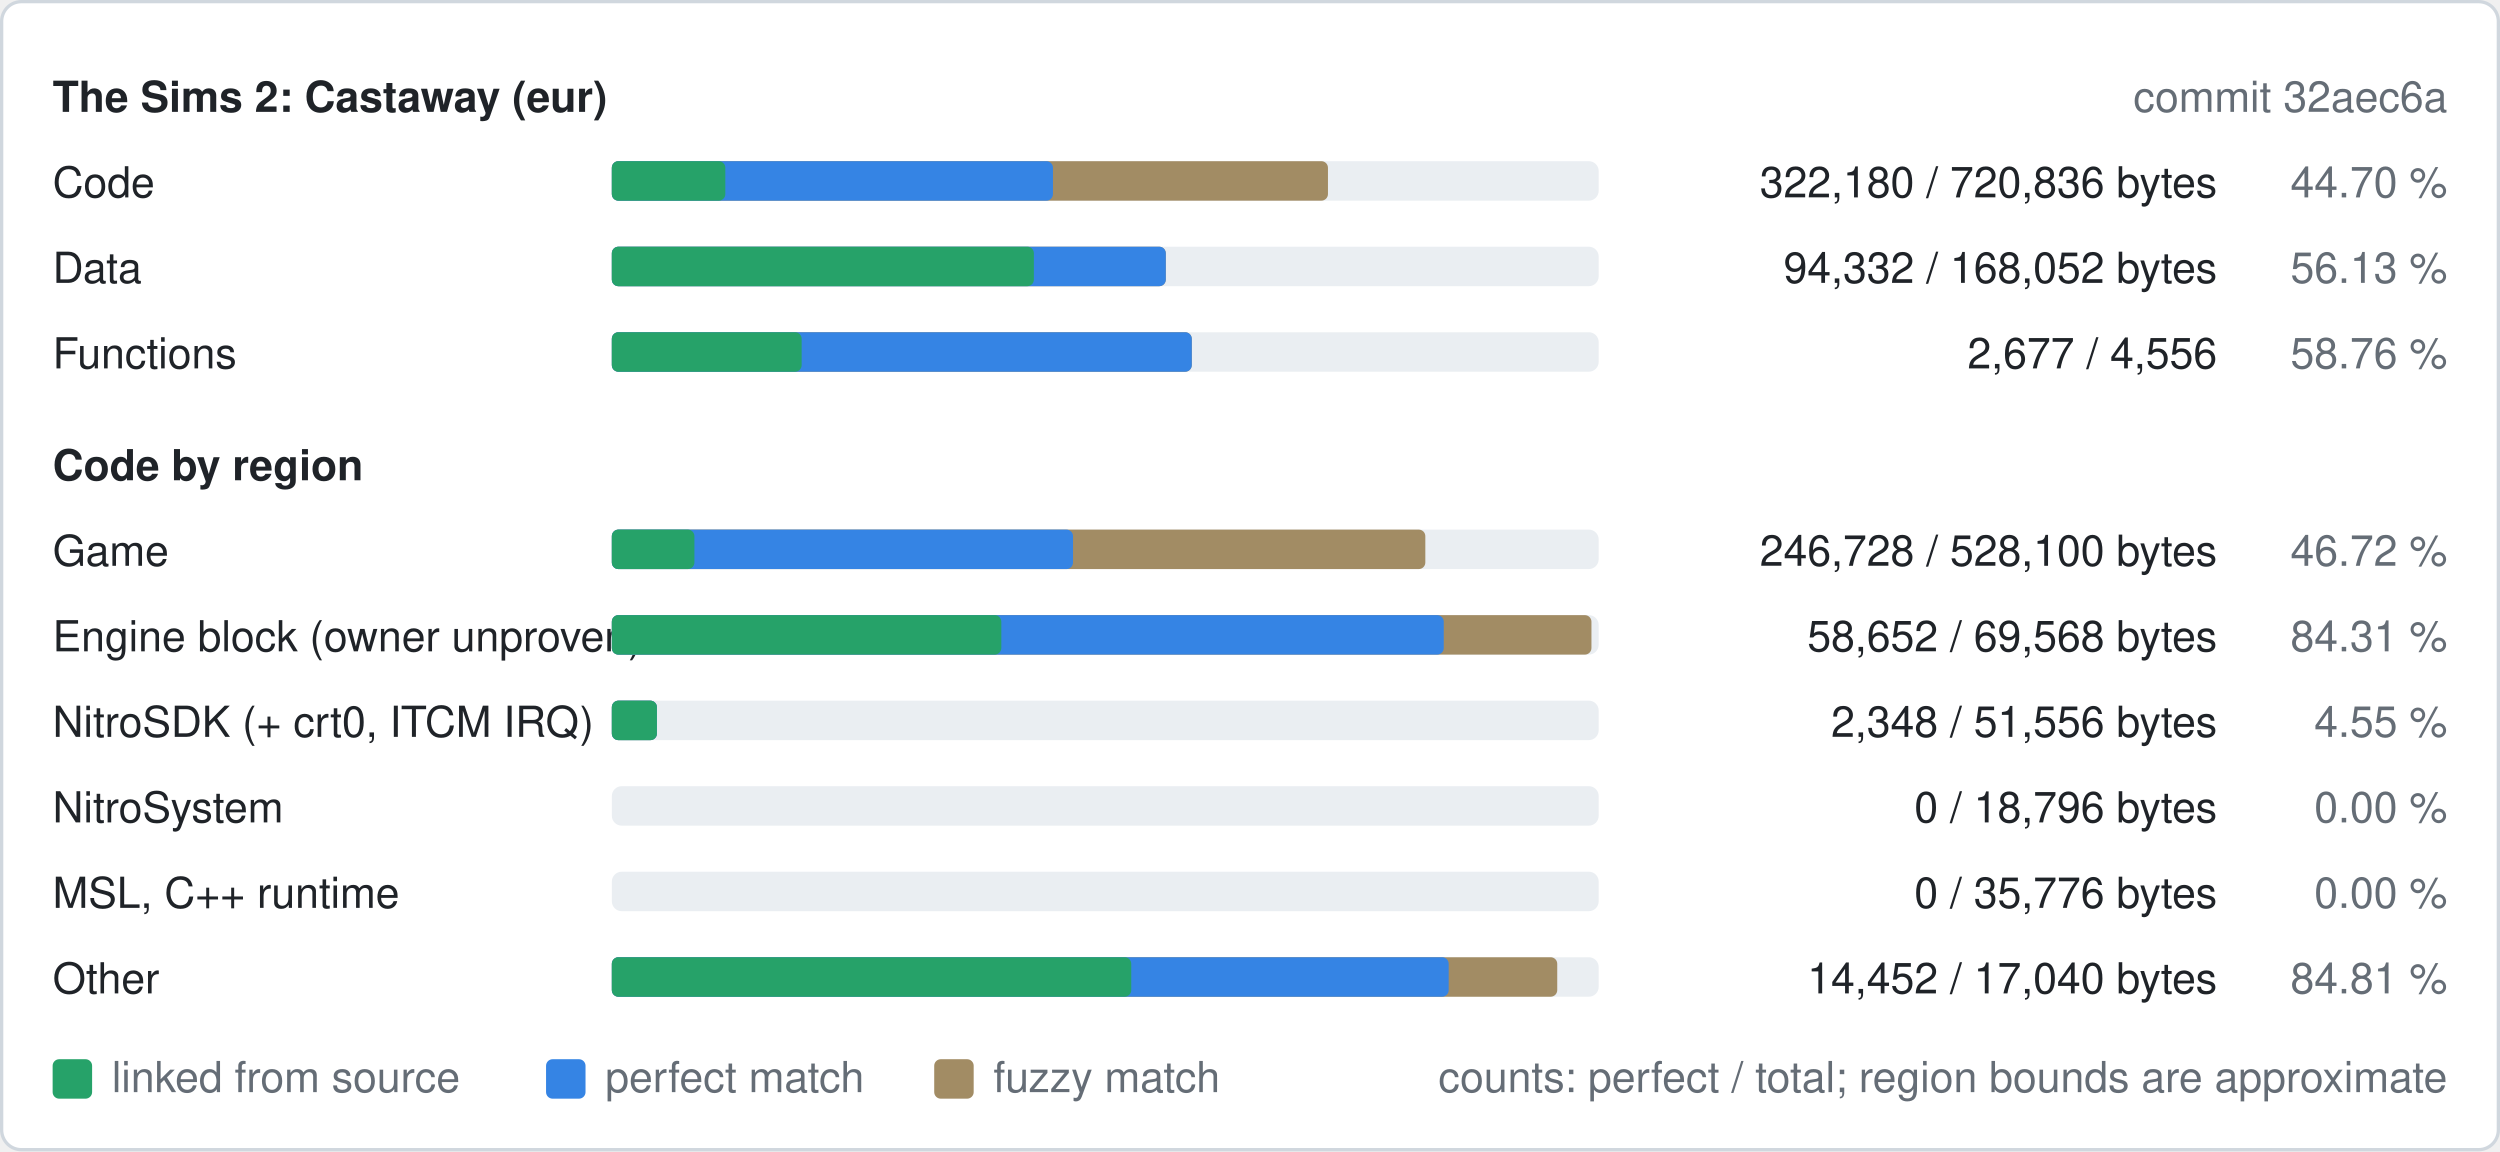
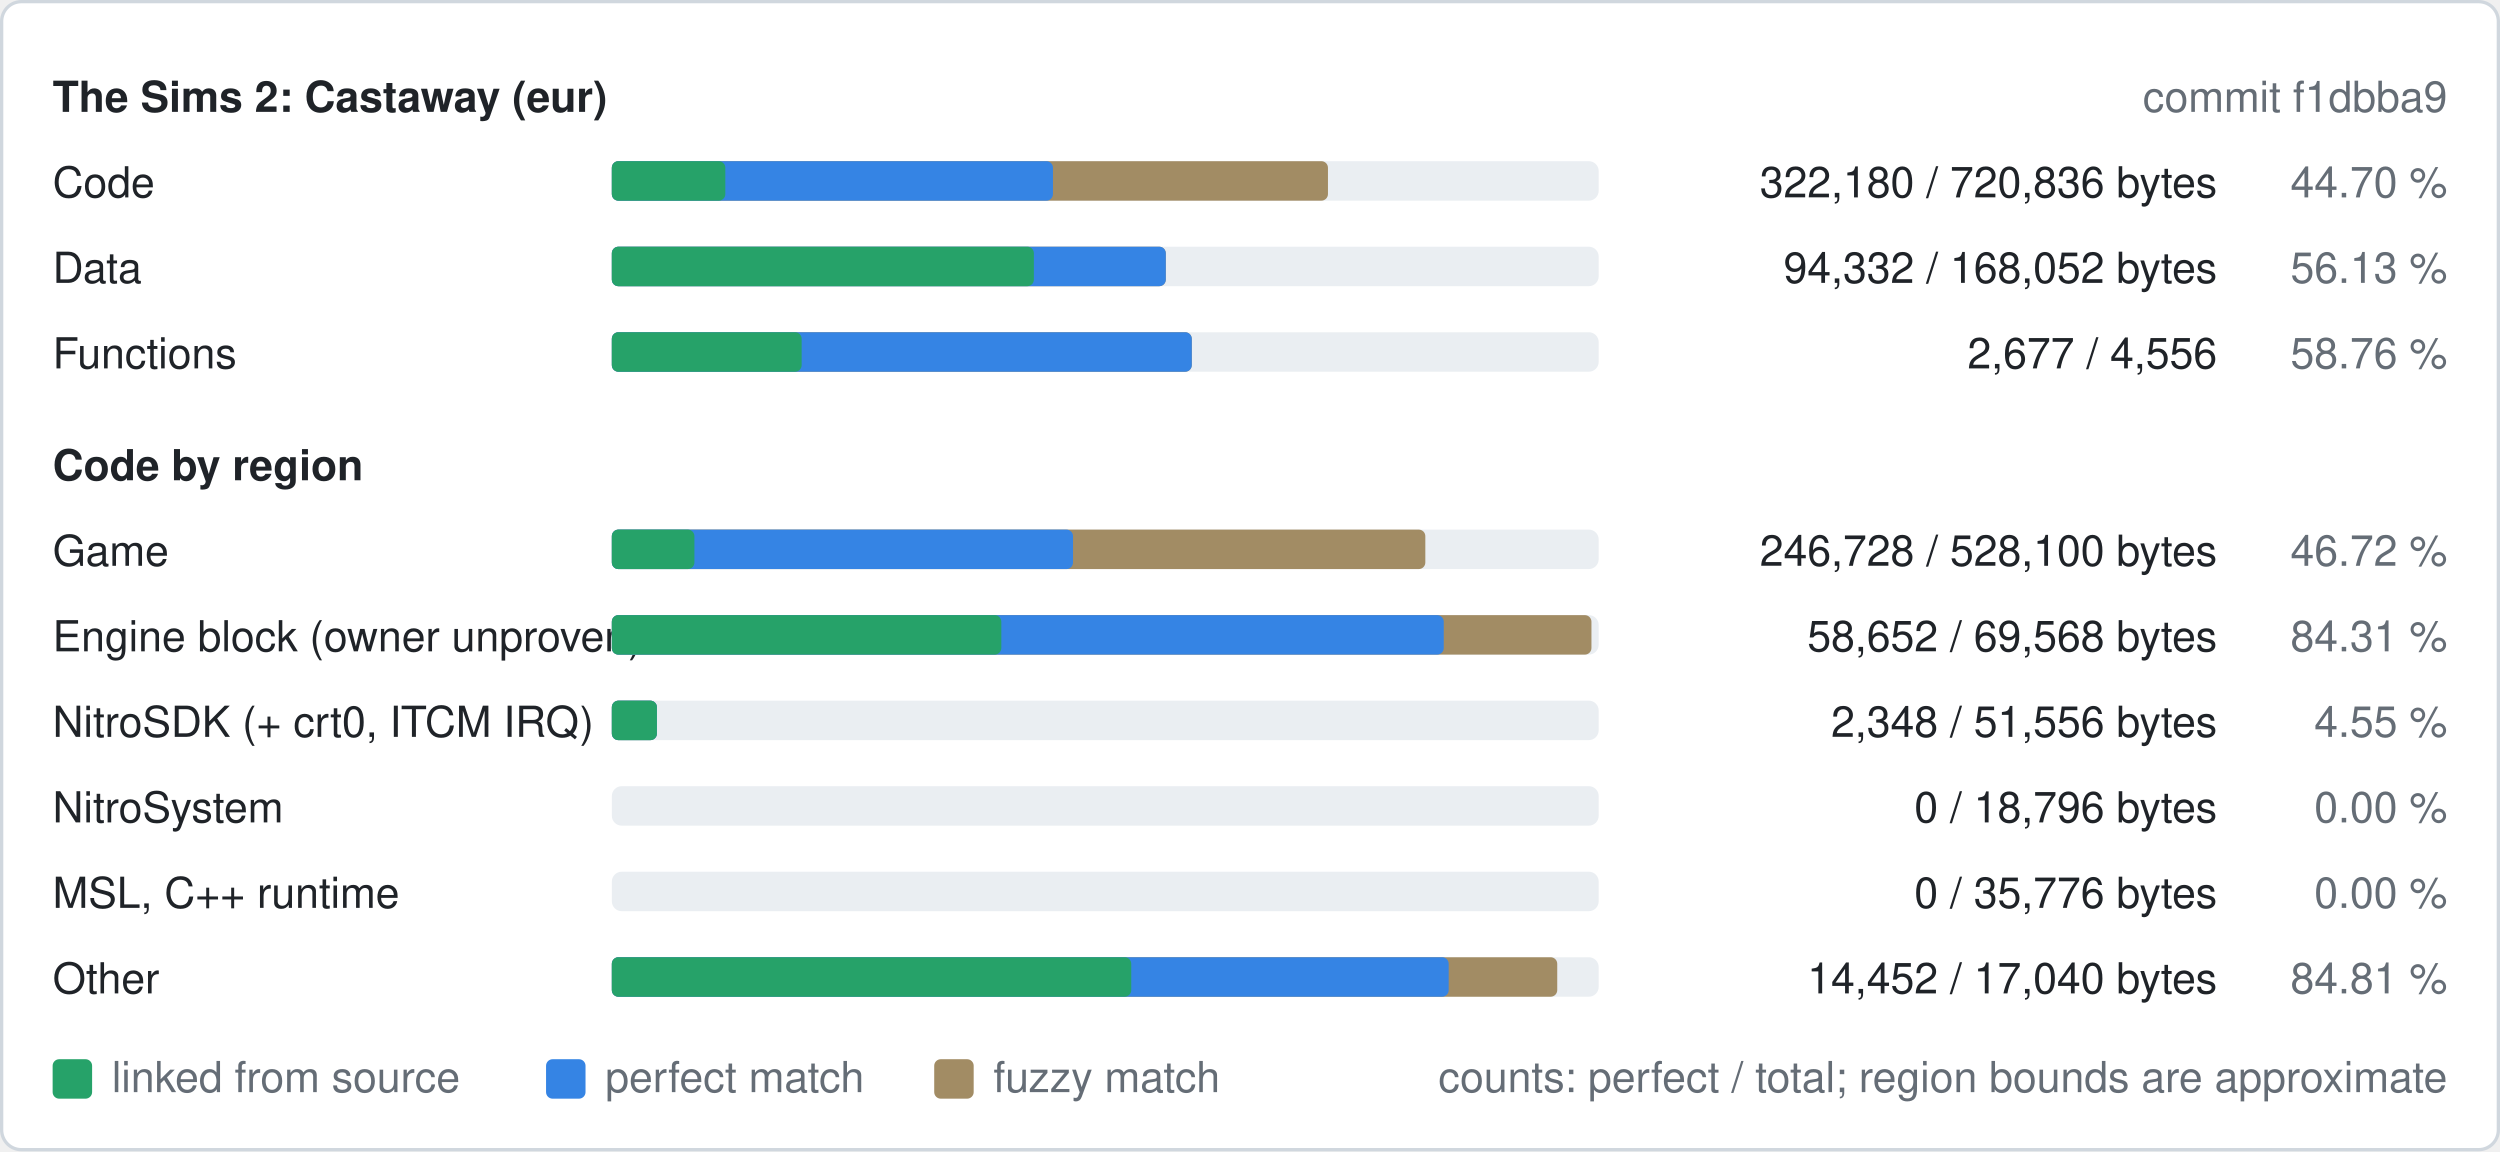
<svg xmlns="http://www.w3.org/2000/svg" width="760" height="350" viewBox="0 0 760 350" role="img" aria-label="Decompilation progress of eur">
  <style>
text{font-family:-apple-system,BlinkMacSystemFont,"Segoe UI",Helvetica,Arial,sans-serif;font-size:13px}
.b{font-weight:600}
.bg{fill:#ffffff;stroke:#d0d7de}.t{fill:#1f2328}.m{fill:#656d76}.track{fill:#eaeef2}.fuzzy{fill:#a28c64}.perfect{fill:#3584e4}.linked{fill:#26a269}
@media (prefers-color-scheme: dark){.bg{fill:#0d1117;stroke:#30363d}.t{fill:#e6edf3}.m{fill:#8d96a0}.track{fill:#21262d}.fuzzy{fill:#a28c64}.perfect{fill:#3584e4}.linked{fill:#2ec27e}}
</style>
  <rect class="bg" x="0.5" y="0.5" width="759" height="349" rx="6" />
  <text class="t b" x="16" y="34">The Sims 2: Castaway (eur)</text>
-   <text class="m" x="744" y="34" text-anchor="end">commit 32aec6a</text>
+   <text class="m" x="744" y="34" text-anchor="end">commit f1dbba9</text>
  <text class="t" x="16" y="60">Code</text>
  <rect class="track" x="186" y="49" width="300" height="12" rx="3" />
  <rect class="fuzzy" x="186" y="49" width="217.7" height="12" rx="2" />
  <rect class="perfect" x="186" y="49" width="134.1" height="12" rx="2" />
  <rect class="linked" x="186" y="49" width="34.5" height="12" rx="2" />
  <text class="t" x="674" y="60" text-anchor="end">322,180 / 720,836 bytes</text>
  <text class="m" x="744" y="60" text-anchor="end">44.70 %</text>
  <text class="t" x="16" y="86">Data</text>
  <rect class="track" x="186" y="75" width="300" height="12" rx="3" />
  <rect class="fuzzy" x="186" y="75" width="168.4" height="12" rx="2" />
  <rect class="perfect" x="186" y="75" width="168.4" height="12" rx="2" />
  <rect class="linked" x="186" y="75" width="128.3" height="12" rx="2" />
  <text class="t" x="674" y="86" text-anchor="end">94,332 / 168,052 bytes</text>
  <text class="m" x="744" y="86" text-anchor="end">56.13 %</text>
  <text class="t" x="16" y="112">Functions</text>
  <rect class="track" x="186" y="101" width="300" height="12" rx="3" />
  <rect class="fuzzy" x="186" y="101" width="176.3" height="12" rx="2" />
  <rect class="perfect" x="186" y="101" width="176.3" height="12" rx="2" />
  <rect class="linked" x="186" y="101" width="57.7" height="12" rx="2" />
  <text class="t" x="674" y="112" text-anchor="end">2,677 / 4,556</text>
  <text class="m" x="744" y="112" text-anchor="end">58.76 %</text>
  <text class="t b" x="16" y="146">Code by region</text>
  <text class="t" x="16" y="172">Game</text>
  <rect class="track" x="186" y="161" width="300" height="12" rx="3" />
  <rect class="fuzzy" x="186" y="161" width="247.3" height="12" rx="2" />
  <rect class="perfect" x="186" y="161" width="140.2" height="12" rx="2" />
  <rect class="linked" x="186" y="161" width="25.1" height="12" rx="2" />
  <text class="t" x="674" y="172" text-anchor="end">246,728 / 528,100 bytes</text>
  <text class="m" x="744" y="172" text-anchor="end">46.72 %</text>
  <text class="t" x="16" y="198">Engine block (owner unproven)</text>
  <rect class="track" x="186" y="187" width="300" height="12" rx="3" />
  <rect class="fuzzy" x="186" y="187" width="297.8" height="12" rx="2" />
  <rect class="perfect" x="186" y="187" width="252.9" height="12" rx="2" />
  <rect class="linked" x="186" y="187" width="118.4" height="12" rx="2" />
  <text class="t" x="674" y="198" text-anchor="end">58,652 / 69,568 bytes</text>
  <text class="m" x="744" y="198" text-anchor="end">84.31 %</text>
  <text class="t" x="16" y="224">NitroSDK (+ crt0, ITCM IRQ)</text>
  <rect class="track" x="186" y="213" width="300" height="12" rx="3" />
  <rect class="fuzzy" x="186" y="213" width="13.7" height="12" rx="2" />
  <rect class="perfect" x="186" y="213" width="13.7" height="12" rx="2" />
  <rect class="linked" x="186" y="213" width="13.7" height="12" rx="2" />
  <text class="t" x="674" y="224" text-anchor="end">2,348 / 51,556 bytes</text>
  <text class="m" x="744" y="224" text-anchor="end">4.55 %</text>
  <text class="t" x="16" y="250">NitroSystem</text>
  <rect class="track" x="186" y="239" width="300" height="12" rx="3" />
  <text class="t" x="674" y="250" text-anchor="end">0 / 18,796 bytes</text>
  <text class="m" x="744" y="250" text-anchor="end">0.00 %</text>
  <text class="t" x="16" y="276">MSL, C++ runtime</text>
  <rect class="track" x="186" y="265" width="300" height="12" rx="3" />
  <text class="t" x="674" y="276" text-anchor="end">0 / 35,776 bytes</text>
  <text class="m" x="744" y="276" text-anchor="end">0.00 %</text>
  <text class="t" x="16" y="302">Other</text>
  <rect class="track" x="186" y="291" width="300" height="12" rx="3" />
  <rect class="fuzzy" x="186" y="291" width="287.4" height="12" rx="2" />
  <rect class="perfect" x="186" y="291" width="254.4" height="12" rx="2" />
  <rect class="linked" x="186" y="291" width="157.9" height="12" rx="2" />
  <text class="t" x="674" y="302" text-anchor="end">14,452 / 17,040 bytes</text>
  <text class="m" x="744" y="302" text-anchor="end">84.81 %</text>
  <rect class="linked" x="16" y="322" width="12" height="12" rx="2" />
  <text class="m" x="34" y="332">linked from source</text>
  <rect class="perfect" x="166" y="322" width="12" height="12" rx="2" />
  <text class="m" x="184" y="332">perfect match</text>
  <rect class="fuzzy" x="284" y="322" width="12" height="12" rx="2" />
  <text class="m" x="302" y="332">fuzzy match</text>
  <text class="m" x="744" y="332" text-anchor="end">counts: perfect / total; region bounds are approximate</text>
</svg>
